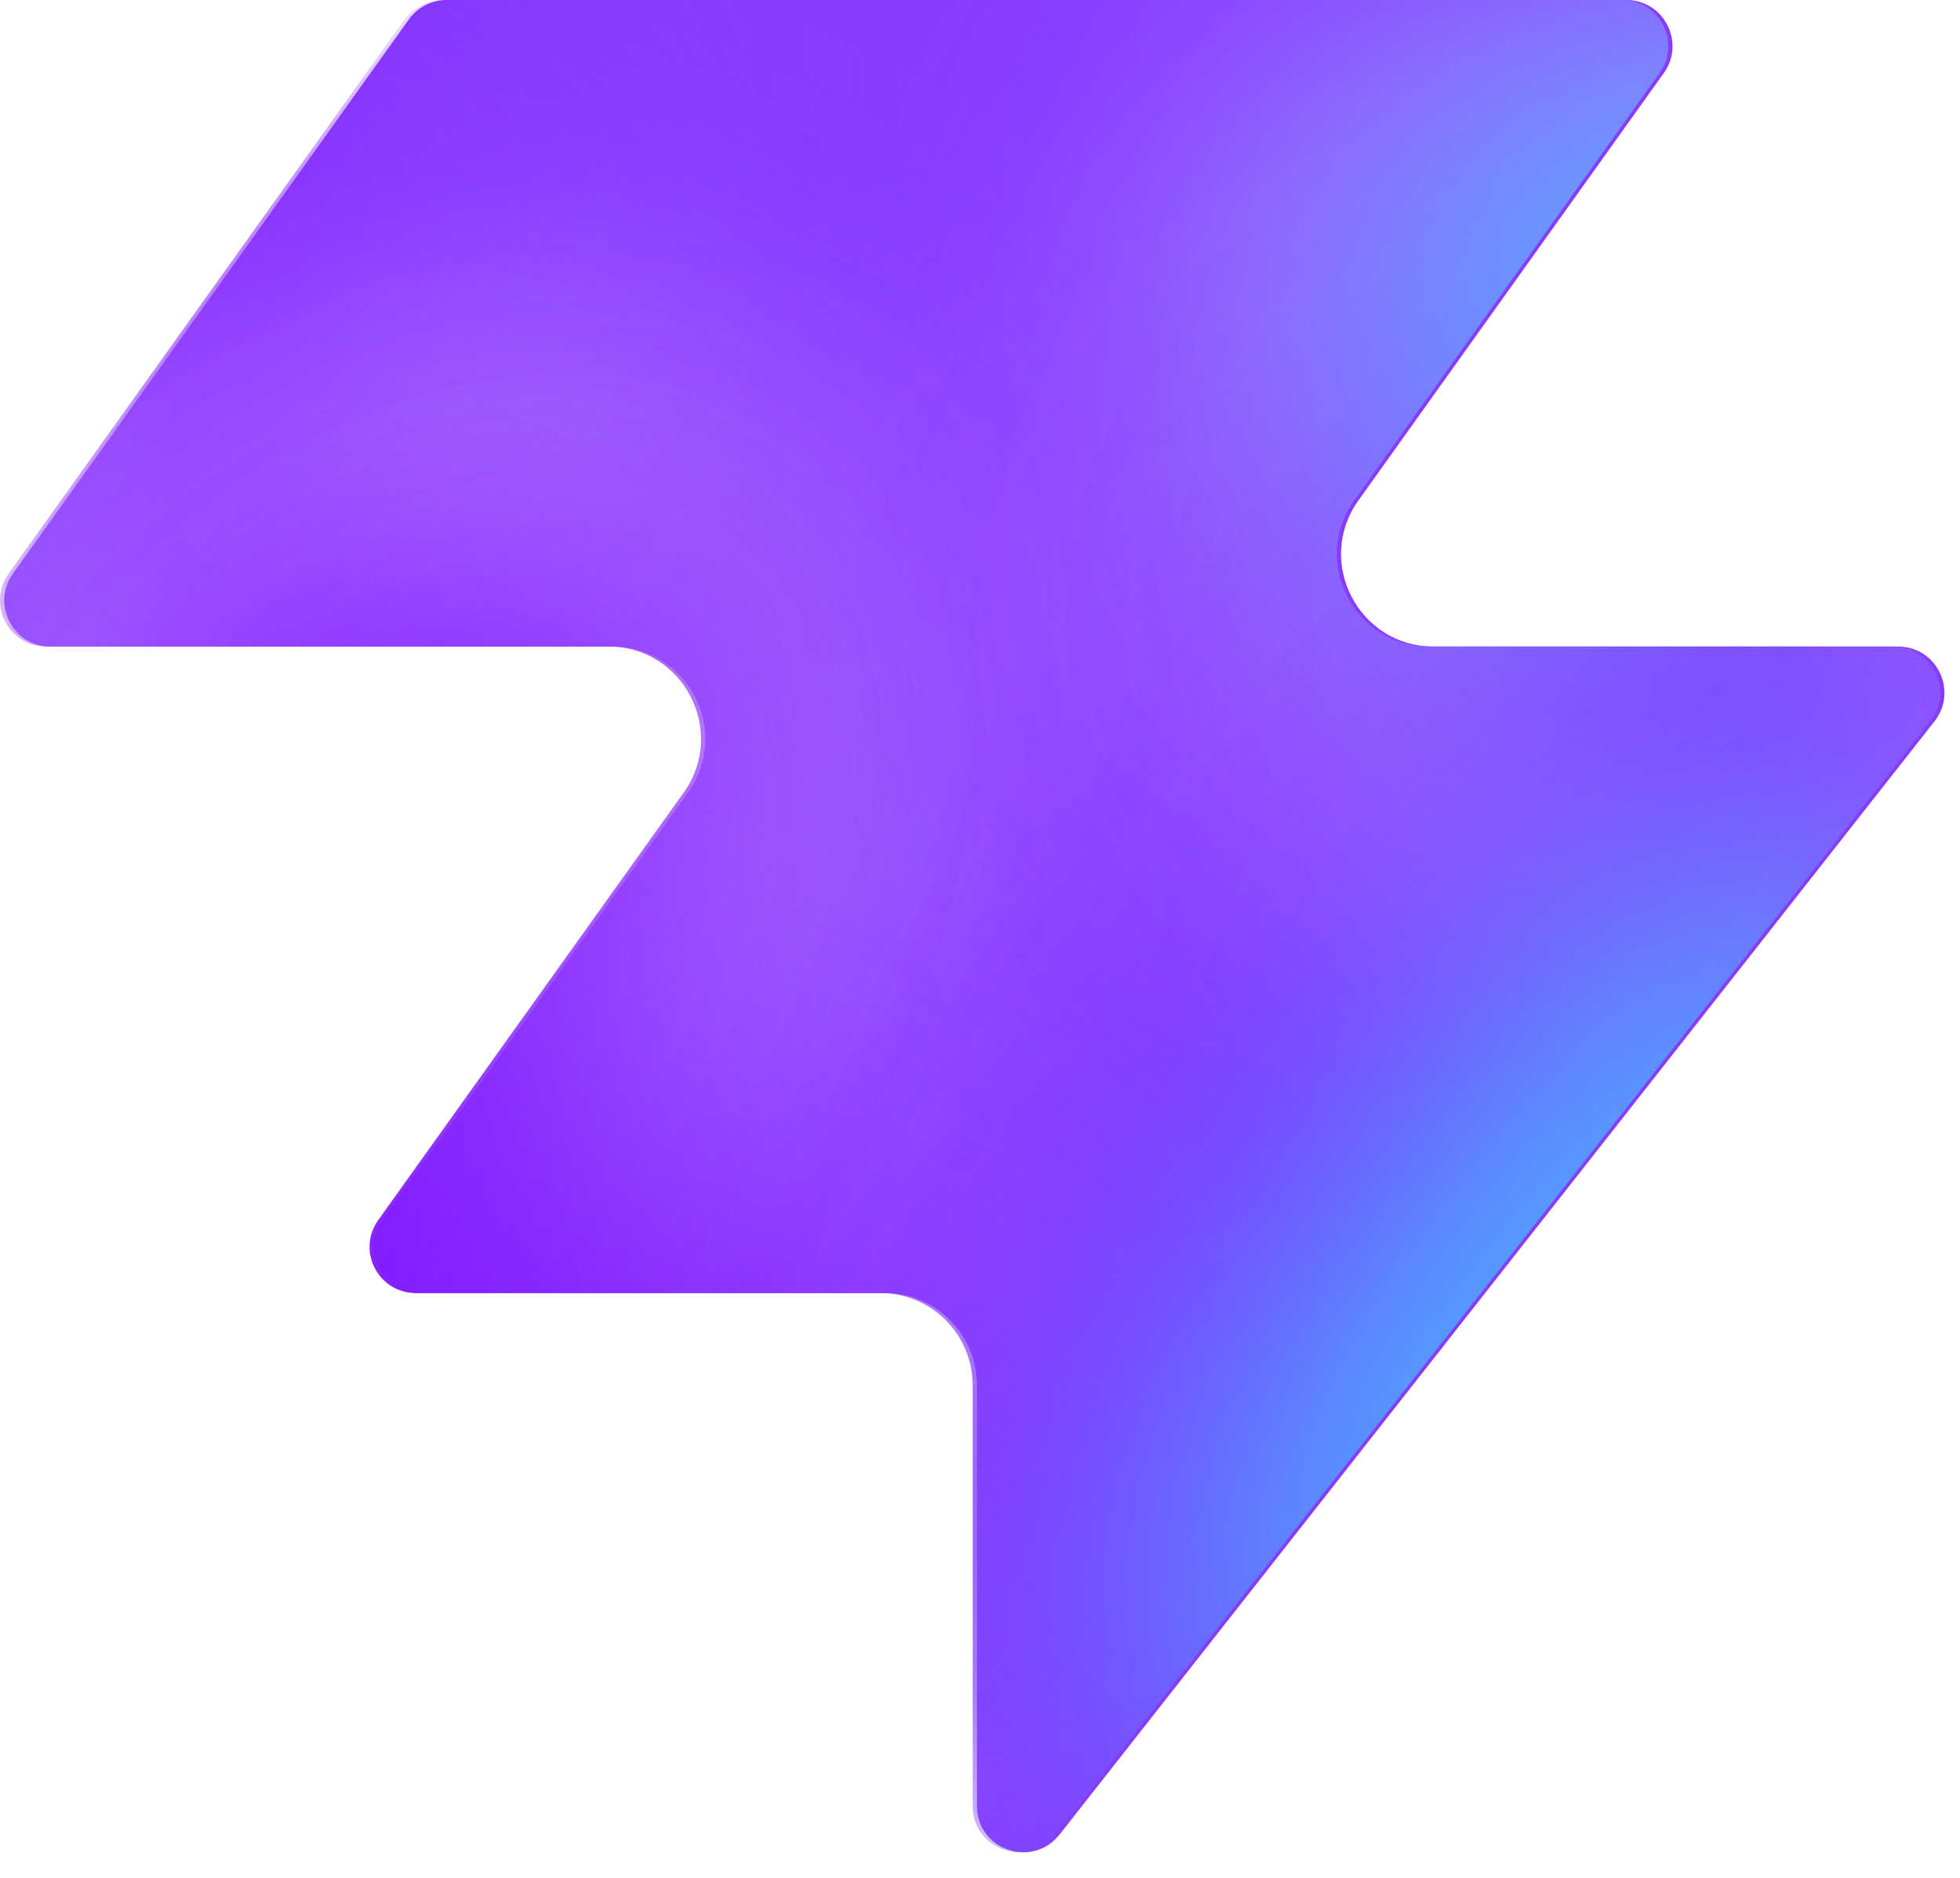
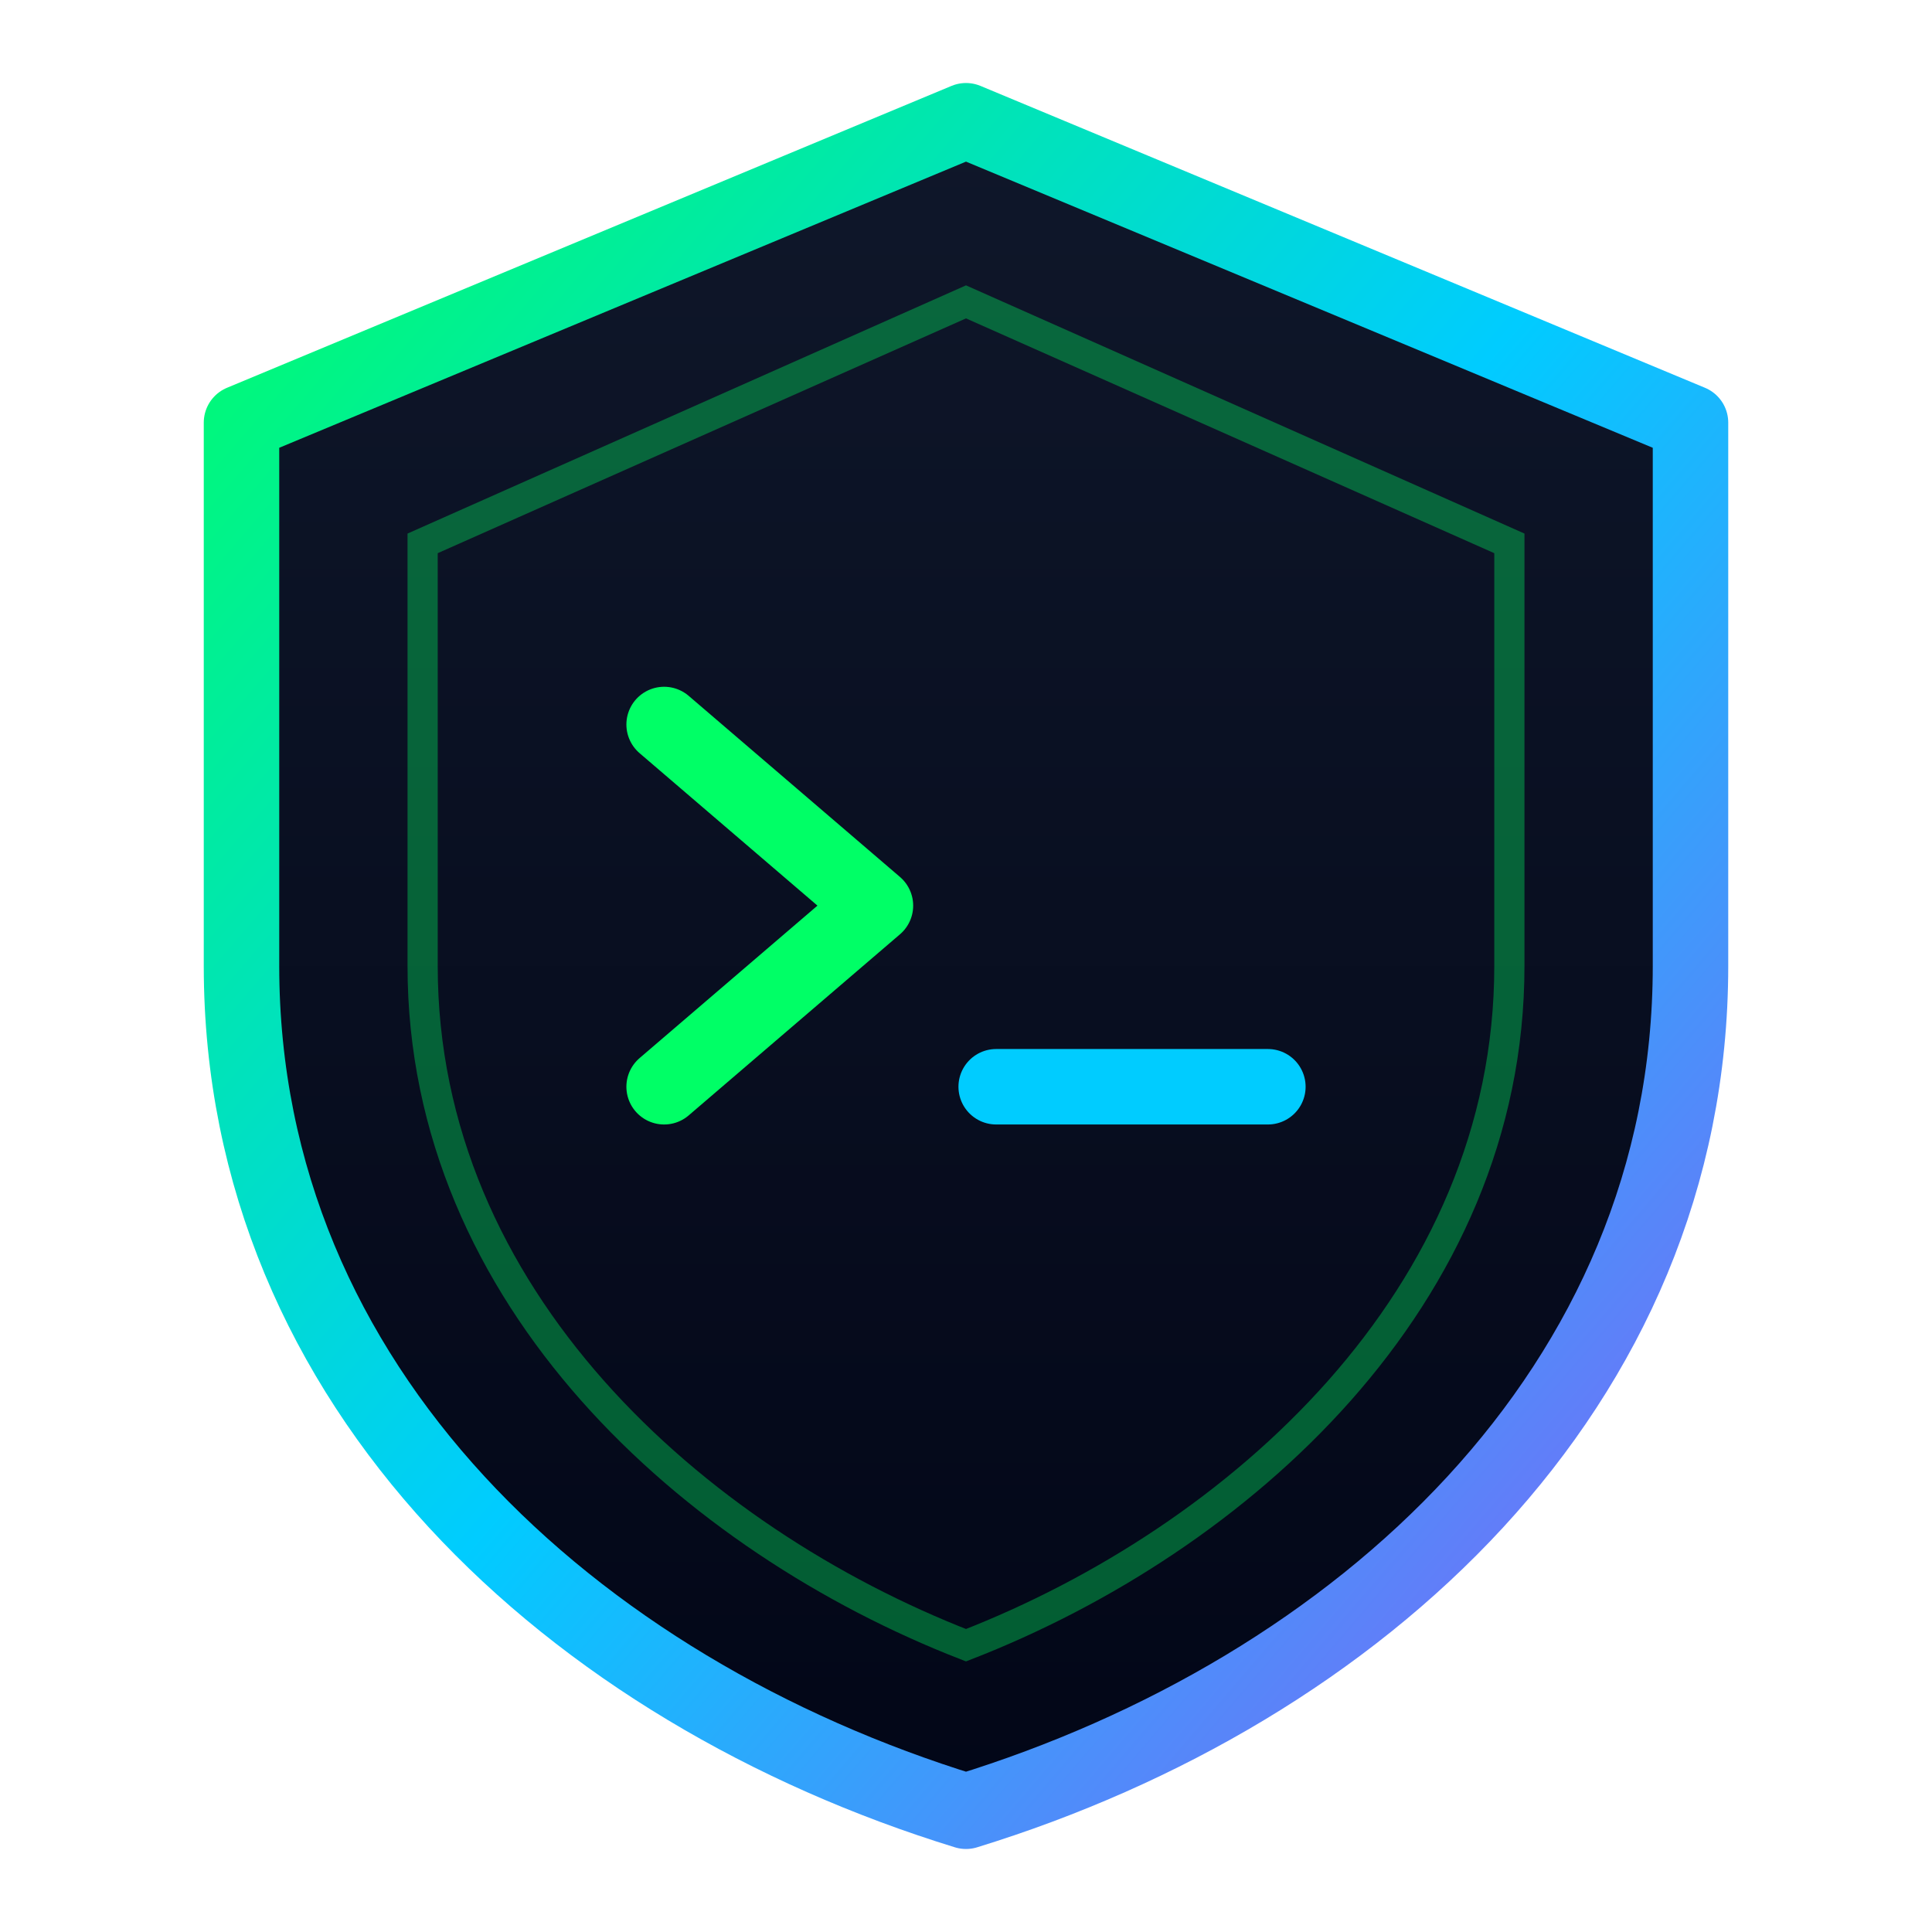
- <svg xmlns="http://www.w3.org/2000/svg" width="48" height="46" fill="none" viewBox="0 0 48 46">
-   <path fill="#863bff" d="M25.946 44.938c-.664.845-2.021.375-2.021-.698V33.937a2.26 2.26 0 0 0-2.262-2.262H10.287c-.92 0-1.456-1.04-.92-1.788l7.48-10.471c1.07-1.497 0-3.578-1.842-3.578H1.237c-.92 0-1.456-1.04-.92-1.788L10.013.474c.214-.297.556-.474.92-.474h28.894c.92 0 1.456 1.04.92 1.788l-7.48 10.471c-1.07 1.498 0 3.579 1.842 3.579h11.377c.943 0 1.473 1.088.89 1.83L25.947 44.94z" style="fill:#863bff;fill:color(display-p3 .525 .23 1);fill-opacity:1" />
-   <mask id="a" width="48" height="46" x="0" y="0" maskUnits="userSpaceOnUse" style="mask-type:alpha">
-     <path fill="#000" d="M25.842 44.938c-.664.844-2.021.375-2.021-.698V33.937a2.26 2.26 0 0 0-2.262-2.262H10.183c-.92 0-1.456-1.04-.92-1.788l7.48-10.471c1.07-1.498 0-3.579-1.842-3.579H1.133c-.92 0-1.456-1.04-.92-1.787L9.91.473c.214-.297.556-.474.92-.474h28.894c.92 0 1.456 1.04.92 1.788l-7.48 10.471c-1.07 1.498 0 3.578 1.842 3.578h11.377c.943 0 1.473 1.088.89 1.832L25.843 44.94z" style="fill:#000;fill-opacity:1" />
-   </mask>
-   <g mask="url(#a)">
-     <g filter="url(#b)">
-       <ellipse cx="5.508" cy="14.704" fill="#ede6ff" rx="5.508" ry="14.704" style="fill:#ede6ff;fill:color(display-p3 .927 .903 1);fill-opacity:1" transform="matrix(.00324 1 1 -.00324 -4.47 31.516)" />
-     </g>
-     <g filter="url(#c)">
-       <ellipse cx="10.399" cy="29.851" fill="#ede6ff" rx="10.399" ry="29.851" style="fill:#ede6ff;fill:color(display-p3 .927 .903 1);fill-opacity:1" transform="matrix(.00324 1 1 -.00324 -39.328 7.883)" />
-     </g>
-     <g filter="url(#d)">
-       <ellipse cx="5.508" cy="30.487" fill="#7e14ff" rx="5.508" ry="30.487" style="fill:#7e14ff;fill:color(display-p3 .492 .077 1);fill-opacity:1" transform="rotate(89.814 -25.913 -14.639)scale(1 -1)" />
-     </g>
-     <g filter="url(#e)">
-       <ellipse cx="5.508" cy="30.599" fill="#7e14ff" rx="5.508" ry="30.599" style="fill:#7e14ff;fill:color(display-p3 .492 .077 1);fill-opacity:1" transform="rotate(89.814 -32.644 -3.334)scale(1 -1)" />
-     </g>
-     <g filter="url(#f)">
-       <ellipse cx="5.508" cy="30.599" fill="#7e14ff" rx="5.508" ry="30.599" style="fill:#7e14ff;fill:color(display-p3 .492 .077 1);fill-opacity:1" transform="matrix(.00324 1 1 -.00324 -34.34 30.47)" />
-     </g>
-     <g filter="url(#g)">
-       <ellipse cx="14.072" cy="22.078" fill="#ede6ff" rx="14.072" ry="22.078" style="fill:#ede6ff;fill:color(display-p3 .927 .903 1);fill-opacity:1" transform="rotate(93.35 24.506 48.493)scale(-1 1)" />
-     </g>
-     <g filter="url(#h)">
-       <ellipse cx="3.47" cy="21.501" fill="#7e14ff" rx="3.47" ry="21.501" style="fill:#7e14ff;fill:color(display-p3 .492 .077 1);fill-opacity:1" transform="rotate(89.009 28.708 47.59)scale(-1 1)" />
-     </g>
-     <g filter="url(#i)">
-       <ellipse cx="3.47" cy="21.501" fill="#7e14ff" rx="3.47" ry="21.501" style="fill:#7e14ff;fill:color(display-p3 .492 .077 1);fill-opacity:1" transform="rotate(89.009 28.708 47.59)scale(-1 1)" />
-     </g>
-     <g filter="url(#j)">
-       <ellipse cx=".387" cy="8.972" fill="#7e14ff" rx="4.407" ry="29.108" style="fill:#7e14ff;fill:color(display-p3 .492 .077 1);fill-opacity:1" transform="rotate(39.51 .387 8.972)" />
-     </g>
-     <g filter="url(#k)">
-       <ellipse cx="47.523" cy="-6.092" fill="#7e14ff" rx="4.407" ry="29.108" style="fill:#7e14ff;fill:color(display-p3 .492 .077 1);fill-opacity:1" transform="rotate(37.892 47.523 -6.092)" />
-     </g>
-     <g filter="url(#l)">
-       <ellipse cx="41.412" cy="6.333" fill="#47bfff" rx="5.971" ry="9.665" style="fill:#47bfff;fill:color(display-p3 .28 .748 1);fill-opacity:1" transform="rotate(37.892 41.412 6.333)" />
-     </g>
-     <g filter="url(#m)">
-       <ellipse cx="-1.879" cy="38.332" fill="#7e14ff" rx="4.407" ry="29.108" style="fill:#7e14ff;fill:color(display-p3 .492 .077 1);fill-opacity:1" transform="rotate(37.892 -1.88 38.332)" />
-     </g>
-     <g filter="url(#n)">
-       <ellipse cx="-1.879" cy="38.332" fill="#7e14ff" rx="4.407" ry="29.108" style="fill:#7e14ff;fill:color(display-p3 .492 .077 1);fill-opacity:1" transform="rotate(37.892 -1.88 38.332)" />
-     </g>
-     <g filter="url(#o)">
-       <ellipse cx="35.651" cy="29.907" fill="#7e14ff" rx="4.407" ry="29.108" style="fill:#7e14ff;fill:color(display-p3 .492 .077 1);fill-opacity:1" transform="rotate(37.892 35.651 29.907)" />
-     </g>
-     <g filter="url(#p)">
-       <ellipse cx="38.418" cy="32.4" fill="#47bfff" rx="5.971" ry="15.297" style="fill:#47bfff;fill:color(display-p3 .28 .748 1);fill-opacity:1" transform="rotate(37.892 38.418 32.4)" />
-     </g>
-   </g>
+ <svg xmlns="http://www.w3.org/2000/svg" viewBox="0 0 64 64" width="64" height="64">
  <defs>
-     <filter id="b" width="60.045" height="41.654" x="-19.77" y="16.149" color-interpolation-filters="sRGB" filterUnits="userSpaceOnUse">
-       <feFlood flood-opacity="0" result="BackgroundImageFix" />
-       <feBlend in="SourceGraphic" in2="BackgroundImageFix" result="shape" />
-       <feGaussianBlur result="effect1_foregroundBlur_2002_17158" stdDeviation="7.659" />
-     </filter>
-     <filter id="c" width="90.34" height="51.437" x="-54.613" y="-7.533" color-interpolation-filters="sRGB" filterUnits="userSpaceOnUse">
-       <feFlood flood-opacity="0" result="BackgroundImageFix" />
-       <feBlend in="SourceGraphic" in2="BackgroundImageFix" result="shape" />
-       <feGaussianBlur result="effect1_foregroundBlur_2002_17158" stdDeviation="7.659" />
-     </filter>
-     <filter id="d" width="79.355" height="29.4" x="-49.64" y="2.03" color-interpolation-filters="sRGB" filterUnits="userSpaceOnUse">
-       <feFlood flood-opacity="0" result="BackgroundImageFix" />
-       <feBlend in="SourceGraphic" in2="BackgroundImageFix" result="shape" />
-       <feGaussianBlur result="effect1_foregroundBlur_2002_17158" stdDeviation="4.596" />
-     </filter>
-     <filter id="e" width="79.579" height="29.4" x="-45.045" y="20.029" color-interpolation-filters="sRGB" filterUnits="userSpaceOnUse">
-       <feFlood flood-opacity="0" result="BackgroundImageFix" />
-       <feBlend in="SourceGraphic" in2="BackgroundImageFix" result="shape" />
-       <feGaussianBlur result="effect1_foregroundBlur_2002_17158" stdDeviation="4.596" />
-     </filter>
-     <filter id="f" width="79.579" height="29.4" x="-43.513" y="21.178" color-interpolation-filters="sRGB" filterUnits="userSpaceOnUse">
-       <feFlood flood-opacity="0" result="BackgroundImageFix" />
-       <feBlend in="SourceGraphic" in2="BackgroundImageFix" result="shape" />
-       <feGaussianBlur result="effect1_foregroundBlur_2002_17158" stdDeviation="4.596" />
-     </filter>
-     <filter id="g" width="74.749" height="58.852" x="15.756" y="-17.901" color-interpolation-filters="sRGB" filterUnits="userSpaceOnUse">
-       <feFlood flood-opacity="0" result="BackgroundImageFix" />
-       <feBlend in="SourceGraphic" in2="BackgroundImageFix" result="shape" />
-       <feGaussianBlur result="effect1_foregroundBlur_2002_17158" stdDeviation="7.659" />
-     </filter>
-     <filter id="h" width="61.377" height="25.362" x="23.548" y="2.284" color-interpolation-filters="sRGB" filterUnits="userSpaceOnUse">
-       <feFlood flood-opacity="0" result="BackgroundImageFix" />
-       <feBlend in="SourceGraphic" in2="BackgroundImageFix" result="shape" />
-       <feGaussianBlur result="effect1_foregroundBlur_2002_17158" stdDeviation="4.596" />
-     </filter>
-     <filter id="i" width="61.377" height="25.362" x="23.548" y="2.284" color-interpolation-filters="sRGB" filterUnits="userSpaceOnUse">
-       <feFlood flood-opacity="0" result="BackgroundImageFix" />
-       <feBlend in="SourceGraphic" in2="BackgroundImageFix" result="shape" />
-       <feGaussianBlur result="effect1_foregroundBlur_2002_17158" stdDeviation="4.596" />
-     </filter>
-     <filter id="j" width="56.045" height="63.649" x="-27.636" y="-22.853" color-interpolation-filters="sRGB" filterUnits="userSpaceOnUse">
-       <feFlood flood-opacity="0" result="BackgroundImageFix" />
-       <feBlend in="SourceGraphic" in2="BackgroundImageFix" result="shape" />
-       <feGaussianBlur result="effect1_foregroundBlur_2002_17158" stdDeviation="4.596" />
-     </filter>
-     <filter id="k" width="54.814" height="64.646" x="20.116" y="-38.415" color-interpolation-filters="sRGB" filterUnits="userSpaceOnUse">
-       <feFlood flood-opacity="0" result="BackgroundImageFix" />
-       <feBlend in="SourceGraphic" in2="BackgroundImageFix" result="shape" />
-       <feGaussianBlur result="effect1_foregroundBlur_2002_17158" stdDeviation="4.596" />
-     </filter>
-     <filter id="l" width="33.541" height="35.313" x="24.641" y="-11.323" color-interpolation-filters="sRGB" filterUnits="userSpaceOnUse">
-       <feFlood flood-opacity="0" result="BackgroundImageFix" />
-       <feBlend in="SourceGraphic" in2="BackgroundImageFix" result="shape" />
-       <feGaussianBlur result="effect1_foregroundBlur_2002_17158" stdDeviation="4.596" />
-     </filter>
-     <filter id="m" width="54.814" height="64.646" x="-29.286" y="6.009" color-interpolation-filters="sRGB" filterUnits="userSpaceOnUse">
-       <feFlood flood-opacity="0" result="BackgroundImageFix" />
-       <feBlend in="SourceGraphic" in2="BackgroundImageFix" result="shape" />
-       <feGaussianBlur result="effect1_foregroundBlur_2002_17158" stdDeviation="4.596" />
-     </filter>
-     <filter id="n" width="54.814" height="64.646" x="-29.286" y="6.009" color-interpolation-filters="sRGB" filterUnits="userSpaceOnUse">
-       <feFlood flood-opacity="0" result="BackgroundImageFix" />
-       <feBlend in="SourceGraphic" in2="BackgroundImageFix" result="shape" />
-       <feGaussianBlur result="effect1_foregroundBlur_2002_17158" stdDeviation="4.596" />
-     </filter>
-     <filter id="o" width="54.814" height="64.646" x="8.244" y="-2.416" color-interpolation-filters="sRGB" filterUnits="userSpaceOnUse">
-       <feFlood flood-opacity="0" result="BackgroundImageFix" />
-       <feBlend in="SourceGraphic" in2="BackgroundImageFix" result="shape" />
-       <feGaussianBlur result="effect1_foregroundBlur_2002_17158" stdDeviation="4.596" />
-     </filter>
-     <filter id="p" width="39.409" height="43.623" x="18.713" y="10.588" color-interpolation-filters="sRGB" filterUnits="userSpaceOnUse">
-       <feFlood flood-opacity="0" result="BackgroundImageFix" />
-       <feBlend in="SourceGraphic" in2="BackgroundImageFix" result="shape" />
-       <feGaussianBlur result="effect1_foregroundBlur_2002_17158" stdDeviation="4.596" />
-     </filter>
+     <linearGradient id="shieldGrad" x1="0%" y1="0%" x2="100%" y2="100%">
+       <stop offset="0%" stop-color="#00ff66" />
+       <stop offset="50%" stop-color="#00ccff" />
+       <stop offset="100%" stop-color="#8b5cf6" />
+     </linearGradient>
+     <linearGradient id="bgGrad" x1="0%" y1="0%" x2="0%" y2="100%">
+       <stop offset="0%" stop-color="#0f172a" />
+       <stop offset="100%" stop-color="#020617" />
+     </linearGradient>
  </defs>
+   <path d="M32 4 L56 14 V32 C56 46 45 56 32 60 C19 56 8 46 8 32 V14 Z" fill="url(#bgGrad)" stroke="url(#shieldGrad)" stroke-width="2.5" stroke-linejoin="round" />
+   <path d="M32 10 L50 18 V32 C50 43 41 51 32 54.5 C23 51 14 43 14 32 V18 Z" fill="none" stroke="#00ff66" stroke-width="1" stroke-opacity="0.35" />
+   <path d="M22 24 L29 30 L22 36" fill="none" stroke="#00ff66" stroke-width="2.5" stroke-linecap="round" stroke-linejoin="round" />
+   <line x1="33" y1="36" x2="42" y2="36" stroke="#00ccff" stroke-width="2.5" stroke-linecap="round" />
</svg>
